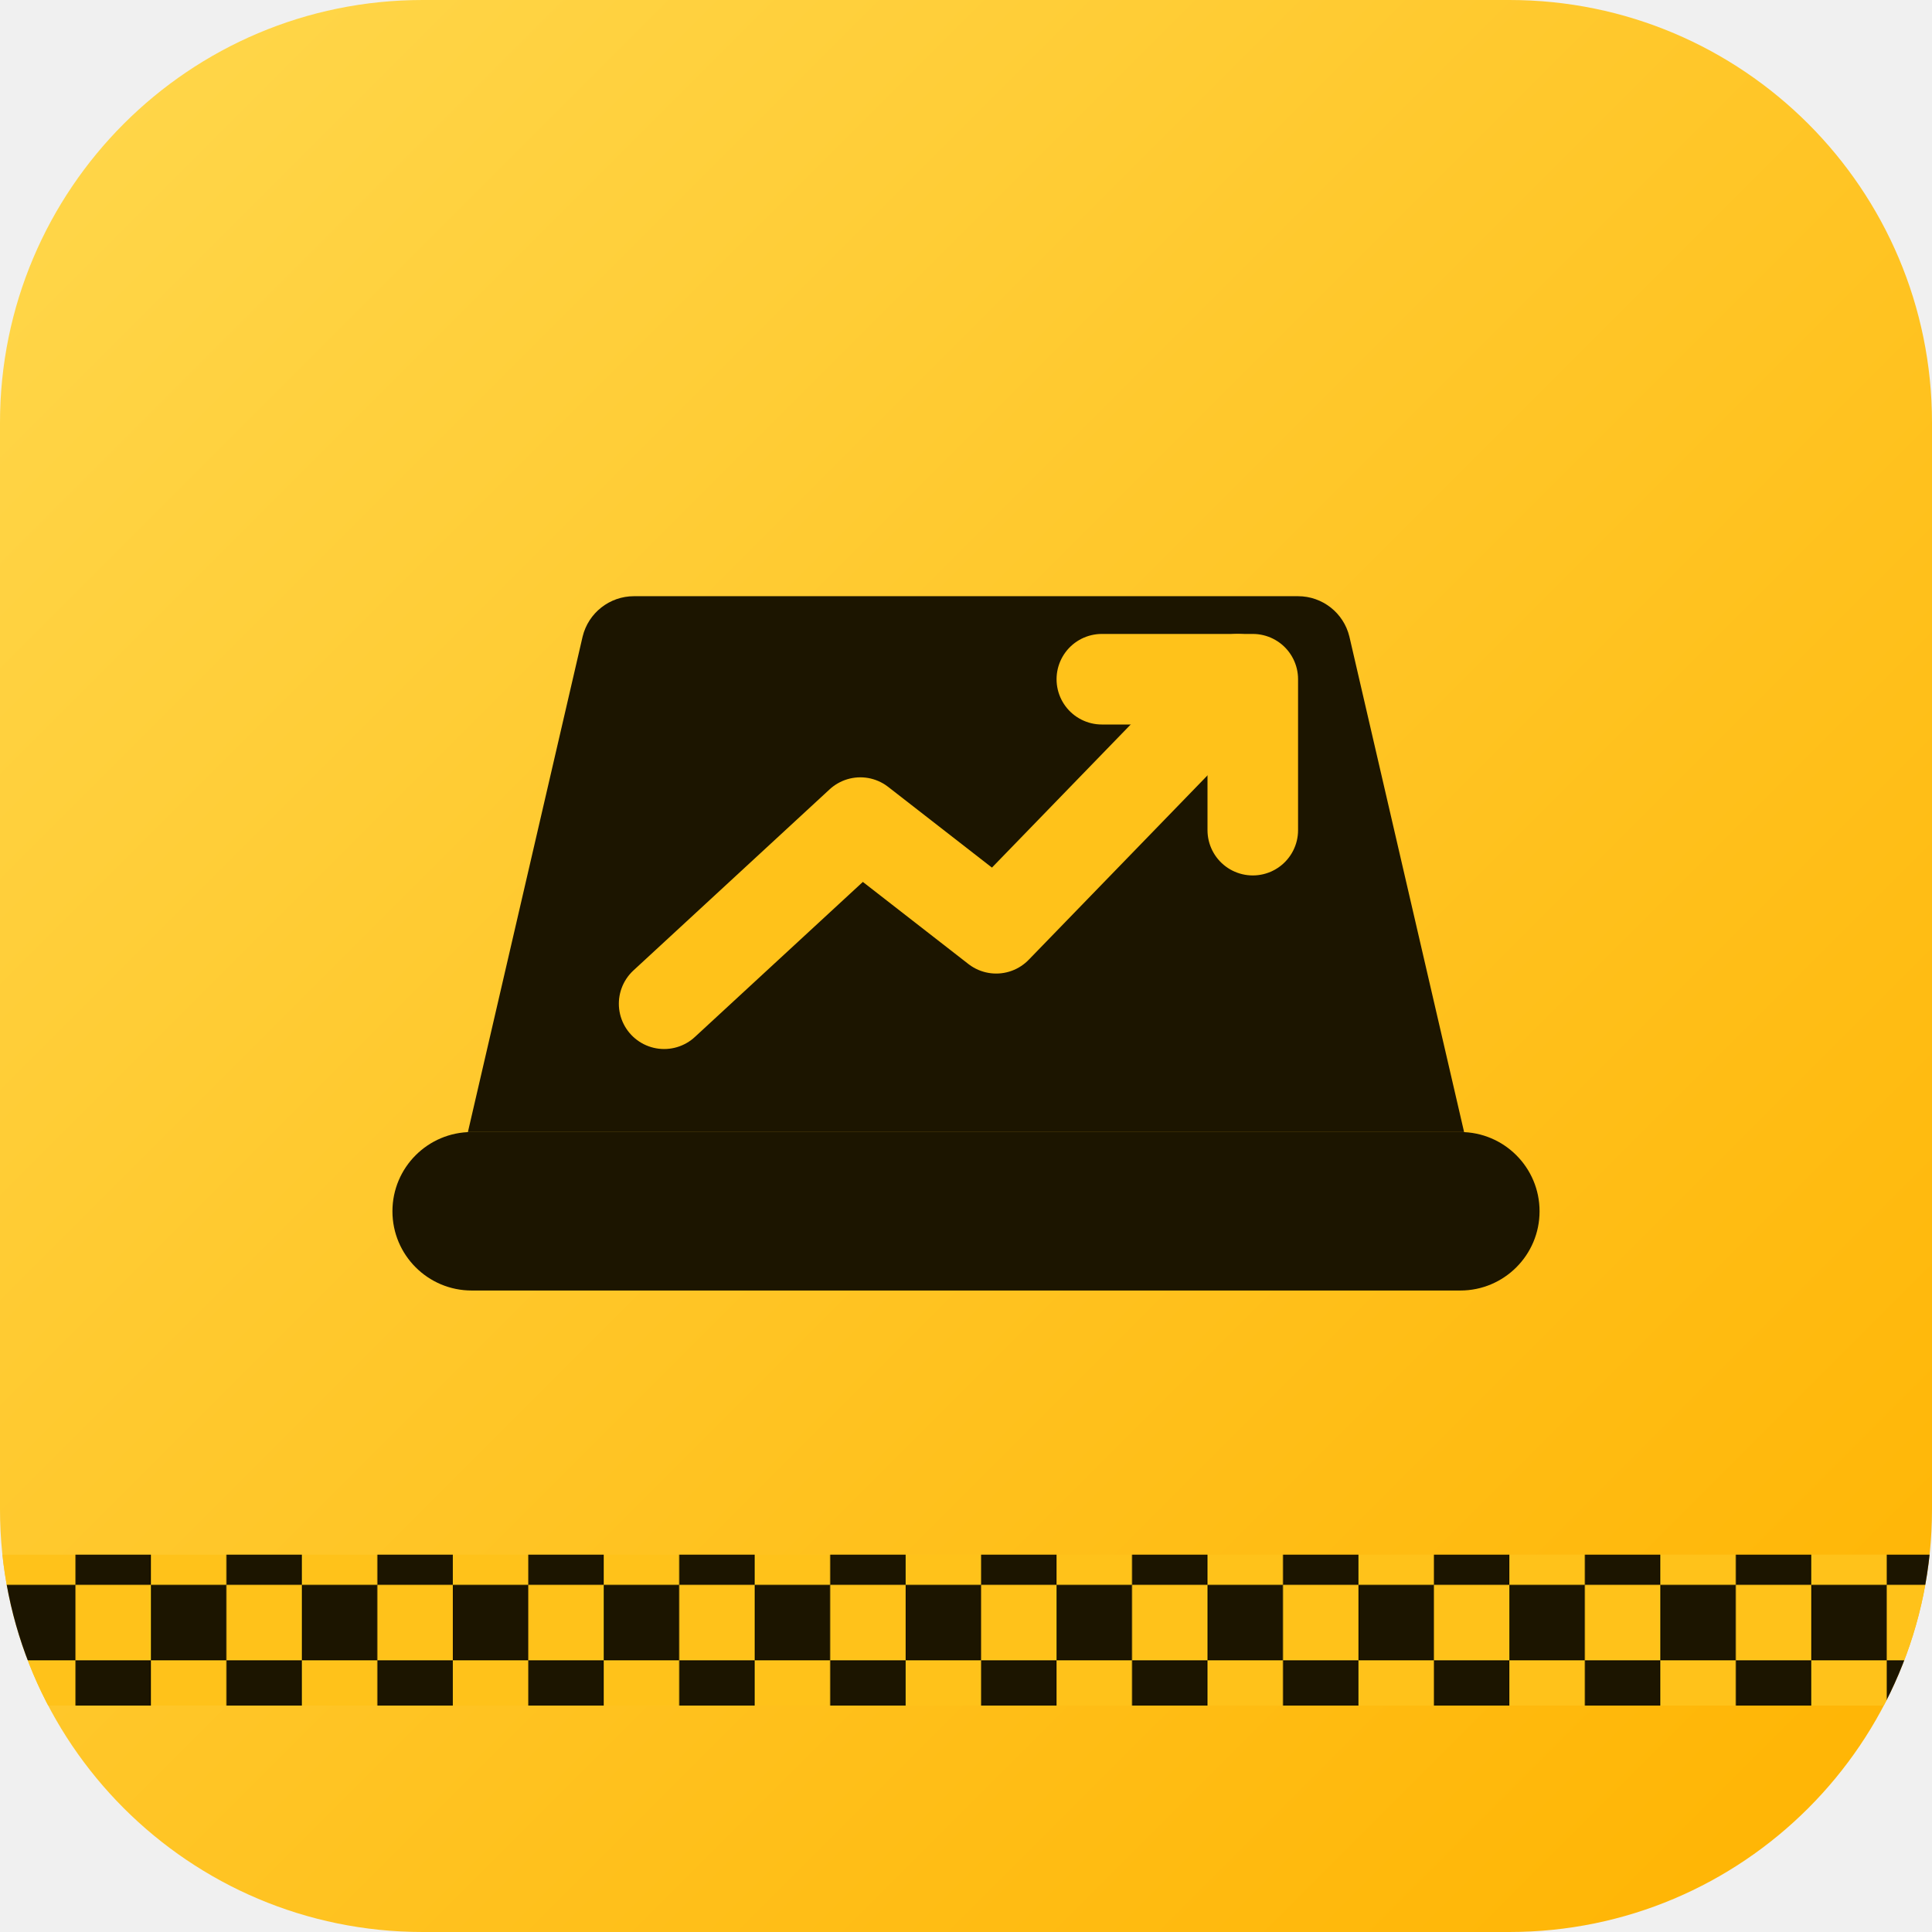
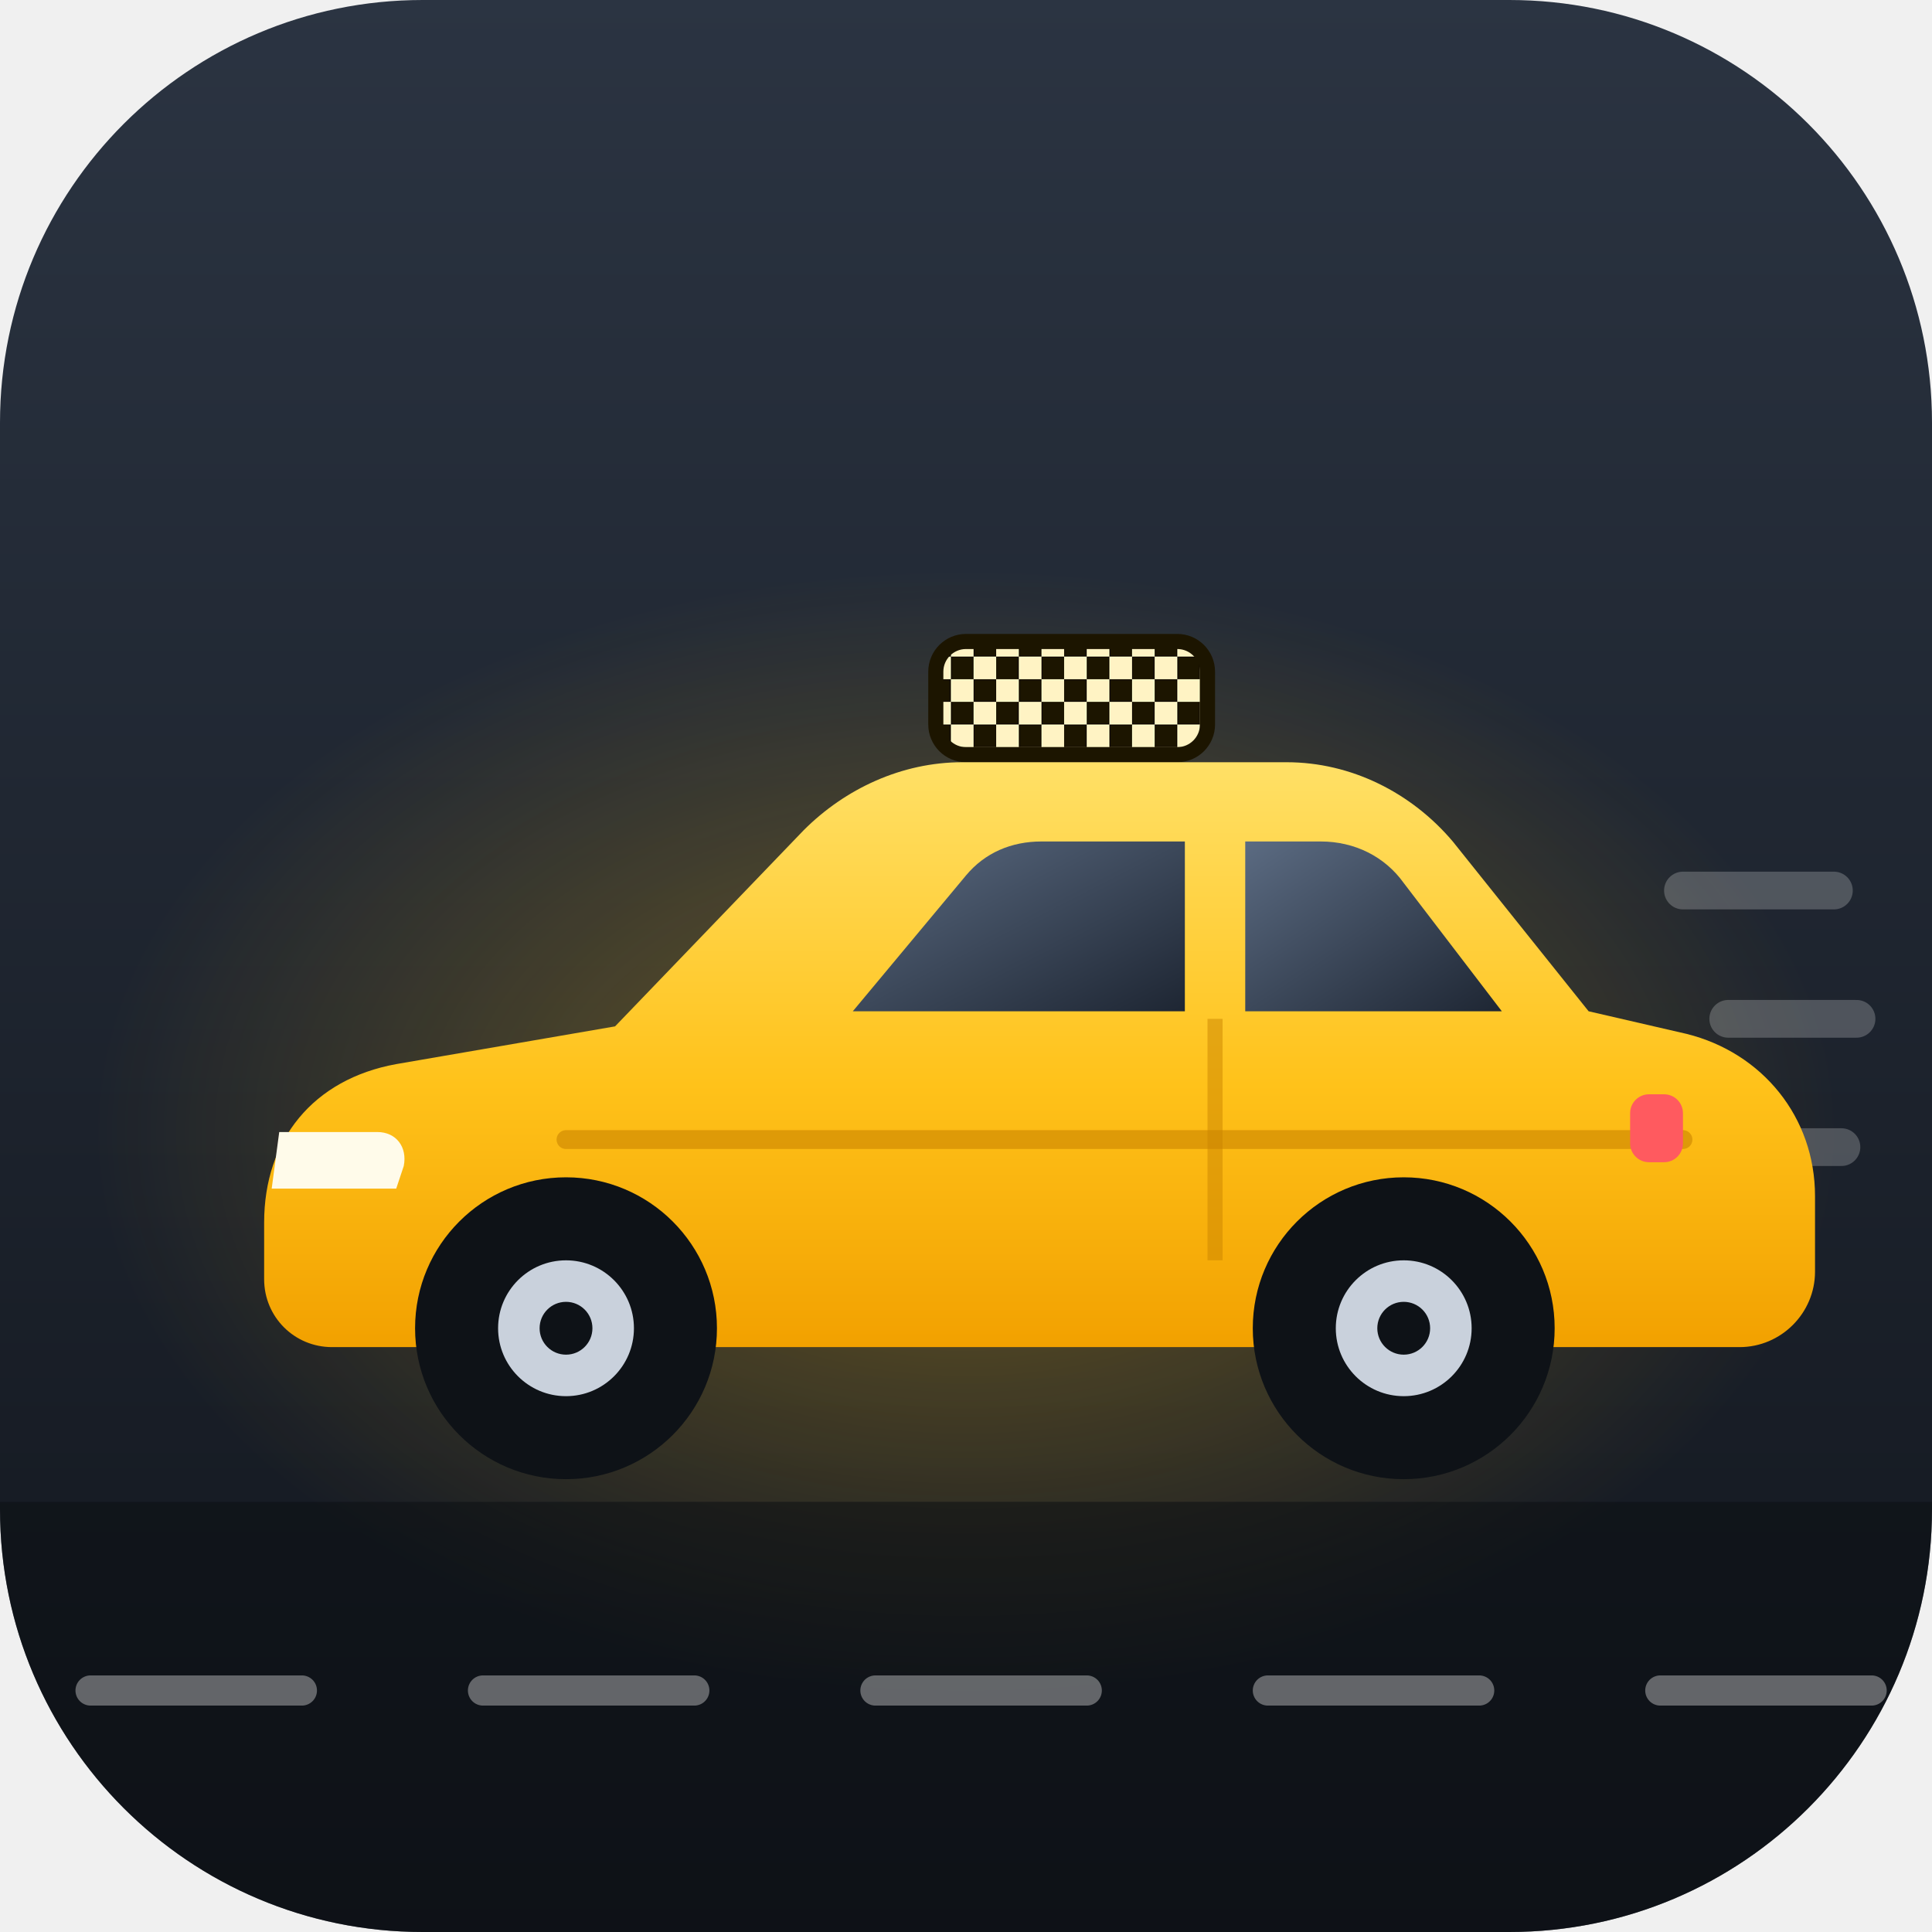
<svg xmlns="http://www.w3.org/2000/svg" viewBox="0 0 512 512">
  <defs>
-     <linearGradient id="bg" x1="0" y1="0" x2="1" y2="1">
-       <stop offset="0" stop-color="#FFD84D" />
-       <stop offset="1" stop-color="#FFB300" />
+     <linearGradient id="tbg" x1="0" y1="0" x2="0" y2="1">
+       <stop offset="0" stop-color="#2B3442" />
+       <stop offset="1" stop-color="#11151C" />
    </linearGradient>
-     <pattern id="chk" width="40" height="40" patternUnits="userSpaceOnUse">
-       <rect width="40" height="40" fill="#1C1500" />
-       <rect width="20" height="20" fill="#FFC21A" />
-       <rect x="20" y="20" width="20" height="20" fill="#FFC21A" />
+     <linearGradient id="tcar" x1="0" y1="0" x2="0" y2="1">
+       <stop offset="0" stop-color="#FFE066" />
+       <stop offset=".55" stop-color="#FFC21A" />
+       <stop offset="1" stop-color="#F2A100" />
+     </linearGradient>
+     <linearGradient id="tglass" x1="0" y1="0" x2="1" y2="1">
+       <stop offset="0" stop-color="#5B6B82" />
+       <stop offset="1" stop-color="#1E2633" />
+     </linearGradient>
+     <radialGradient id="tglow" cx=".5" cy=".5" r=".5">
+       <stop offset="0" stop-color="#FFC21A" stop-opacity=".35" />
+       <stop offset="1" stop-color="#FFC21A" stop-opacity="0" />
+     </radialGradient>
+     <pattern id="tchk" width="12" height="12" patternUnits="userSpaceOnUse">
+       <rect width="12" height="12" fill="#1C1500" />
+       <rect width="6" height="6" fill="#FFF3C4" />
+       <rect x="6" y="6" width="6" height="6" fill="#FFF3C4" />
    </pattern>
-     <clipPath id="sq">
+     <clipPath id="tsq">
      <rect width="512" height="512" rx="112" />
    </clipPath>
  </defs>
-   <g clip-path="url(#sq)">
-     <rect width="512" height="512" fill="url(#bg)" />
-     <rect y="412" width="512" height="40" fill="url(#chk)" />
-     <path d="M168 158h176a14 14 0 0 1 13.6 10.7L388 300H124l30.4-131.3A14 14 0 0 1 168 158z" fill="#1C1500" />
-     <rect x="104" y="300" width="304" height="42" rx="21" fill="#1C1500" />
-     <path d="M176 266l52-48 36 28 64-66" fill="none" stroke="#FFC21A" stroke-width="24" stroke-linecap="round" stroke-linejoin="round" />
-     <path d="M292 180h40v40" fill="none" stroke="#FFC21A" stroke-width="24" stroke-linecap="round" stroke-linejoin="round" />
+   <g clip-path="url(#tsq)">
+     <rect width="512" height="512" fill="url(#tbg)" />
+     <ellipse cx="256" cy="300" rx="230" ry="150" fill="url(#tglow)" />
+     <g stroke="#FFFFFF" stroke-linecap="round" opacity=".22">
+       <path d="M446 236h40" stroke-width="10" />
+       <path d="M458 270h34" stroke-width="10" />
+       <path d="M440 304h48" stroke-width="10" />
+     </g>
+     <rect y="398" width="512" height="114" fill="#0B0E13" opacity=".55" />
+     <g stroke="#FFFFFF" stroke-width="8" stroke-linecap="round" opacity=".35">
+       <path d="M24 448h56M128 448h56M232 448h56M336 448h56M440 448h56" />
+     </g>
+     <rect x="248" y="170" width="72" height="30" rx="8" fill="url(#tchk)" />
+     <rect x="248" y="170" width="72" height="30" rx="8" fill="none" stroke="#1C1500" stroke-width="4" />
+     <path d="M70 324c0-22 13-38 35-42l58-10 50-52c11-11 26-18 42-18h86c17 0 33 8 44 21l36 45 26 6c20 5 34 22 34 43v20c0 11-9 20-20 20H88c-10 0-18-8-18-18z" fill="url(#tcar)" />
+     <path d="M226 268l30-36c5-6 12-9 20-9h38v45z" fill="url(#tglass)" />
+     <path d="M330 223h20c9 0 17 4 22 11l26 34h-68z" fill="url(#tglass)" />
+     <path d="M150 302h296" stroke="#C98400" stroke-width="5" stroke-linecap="round" opacity=".6" />
+     <path d="M322 270v64" stroke="#C98400" stroke-width="4" opacity=".5" />
+     <path d="M74 300h26c5 0 8 4 7 9l-2 6H72z" fill="#FFFBEA" />
+     <rect x="432" y="290" width="14" height="18" rx="5" fill="#FF5A5F" />
+     <circle cx="150" cy="352" r="40" fill="#0E1217" />
+     <circle cx="150" cy="352" r="18" fill="#C9D1DC" />
+     <circle cx="150" cy="352" r="7" fill="#0E1217" />
+     <circle cx="372" cy="352" r="40" fill="#0E1217" />
+     <circle cx="372" cy="352" r="18" fill="#C9D1DC" />
+     <circle cx="372" cy="352" r="7" fill="#0E1217" />
  </g>
</svg>
